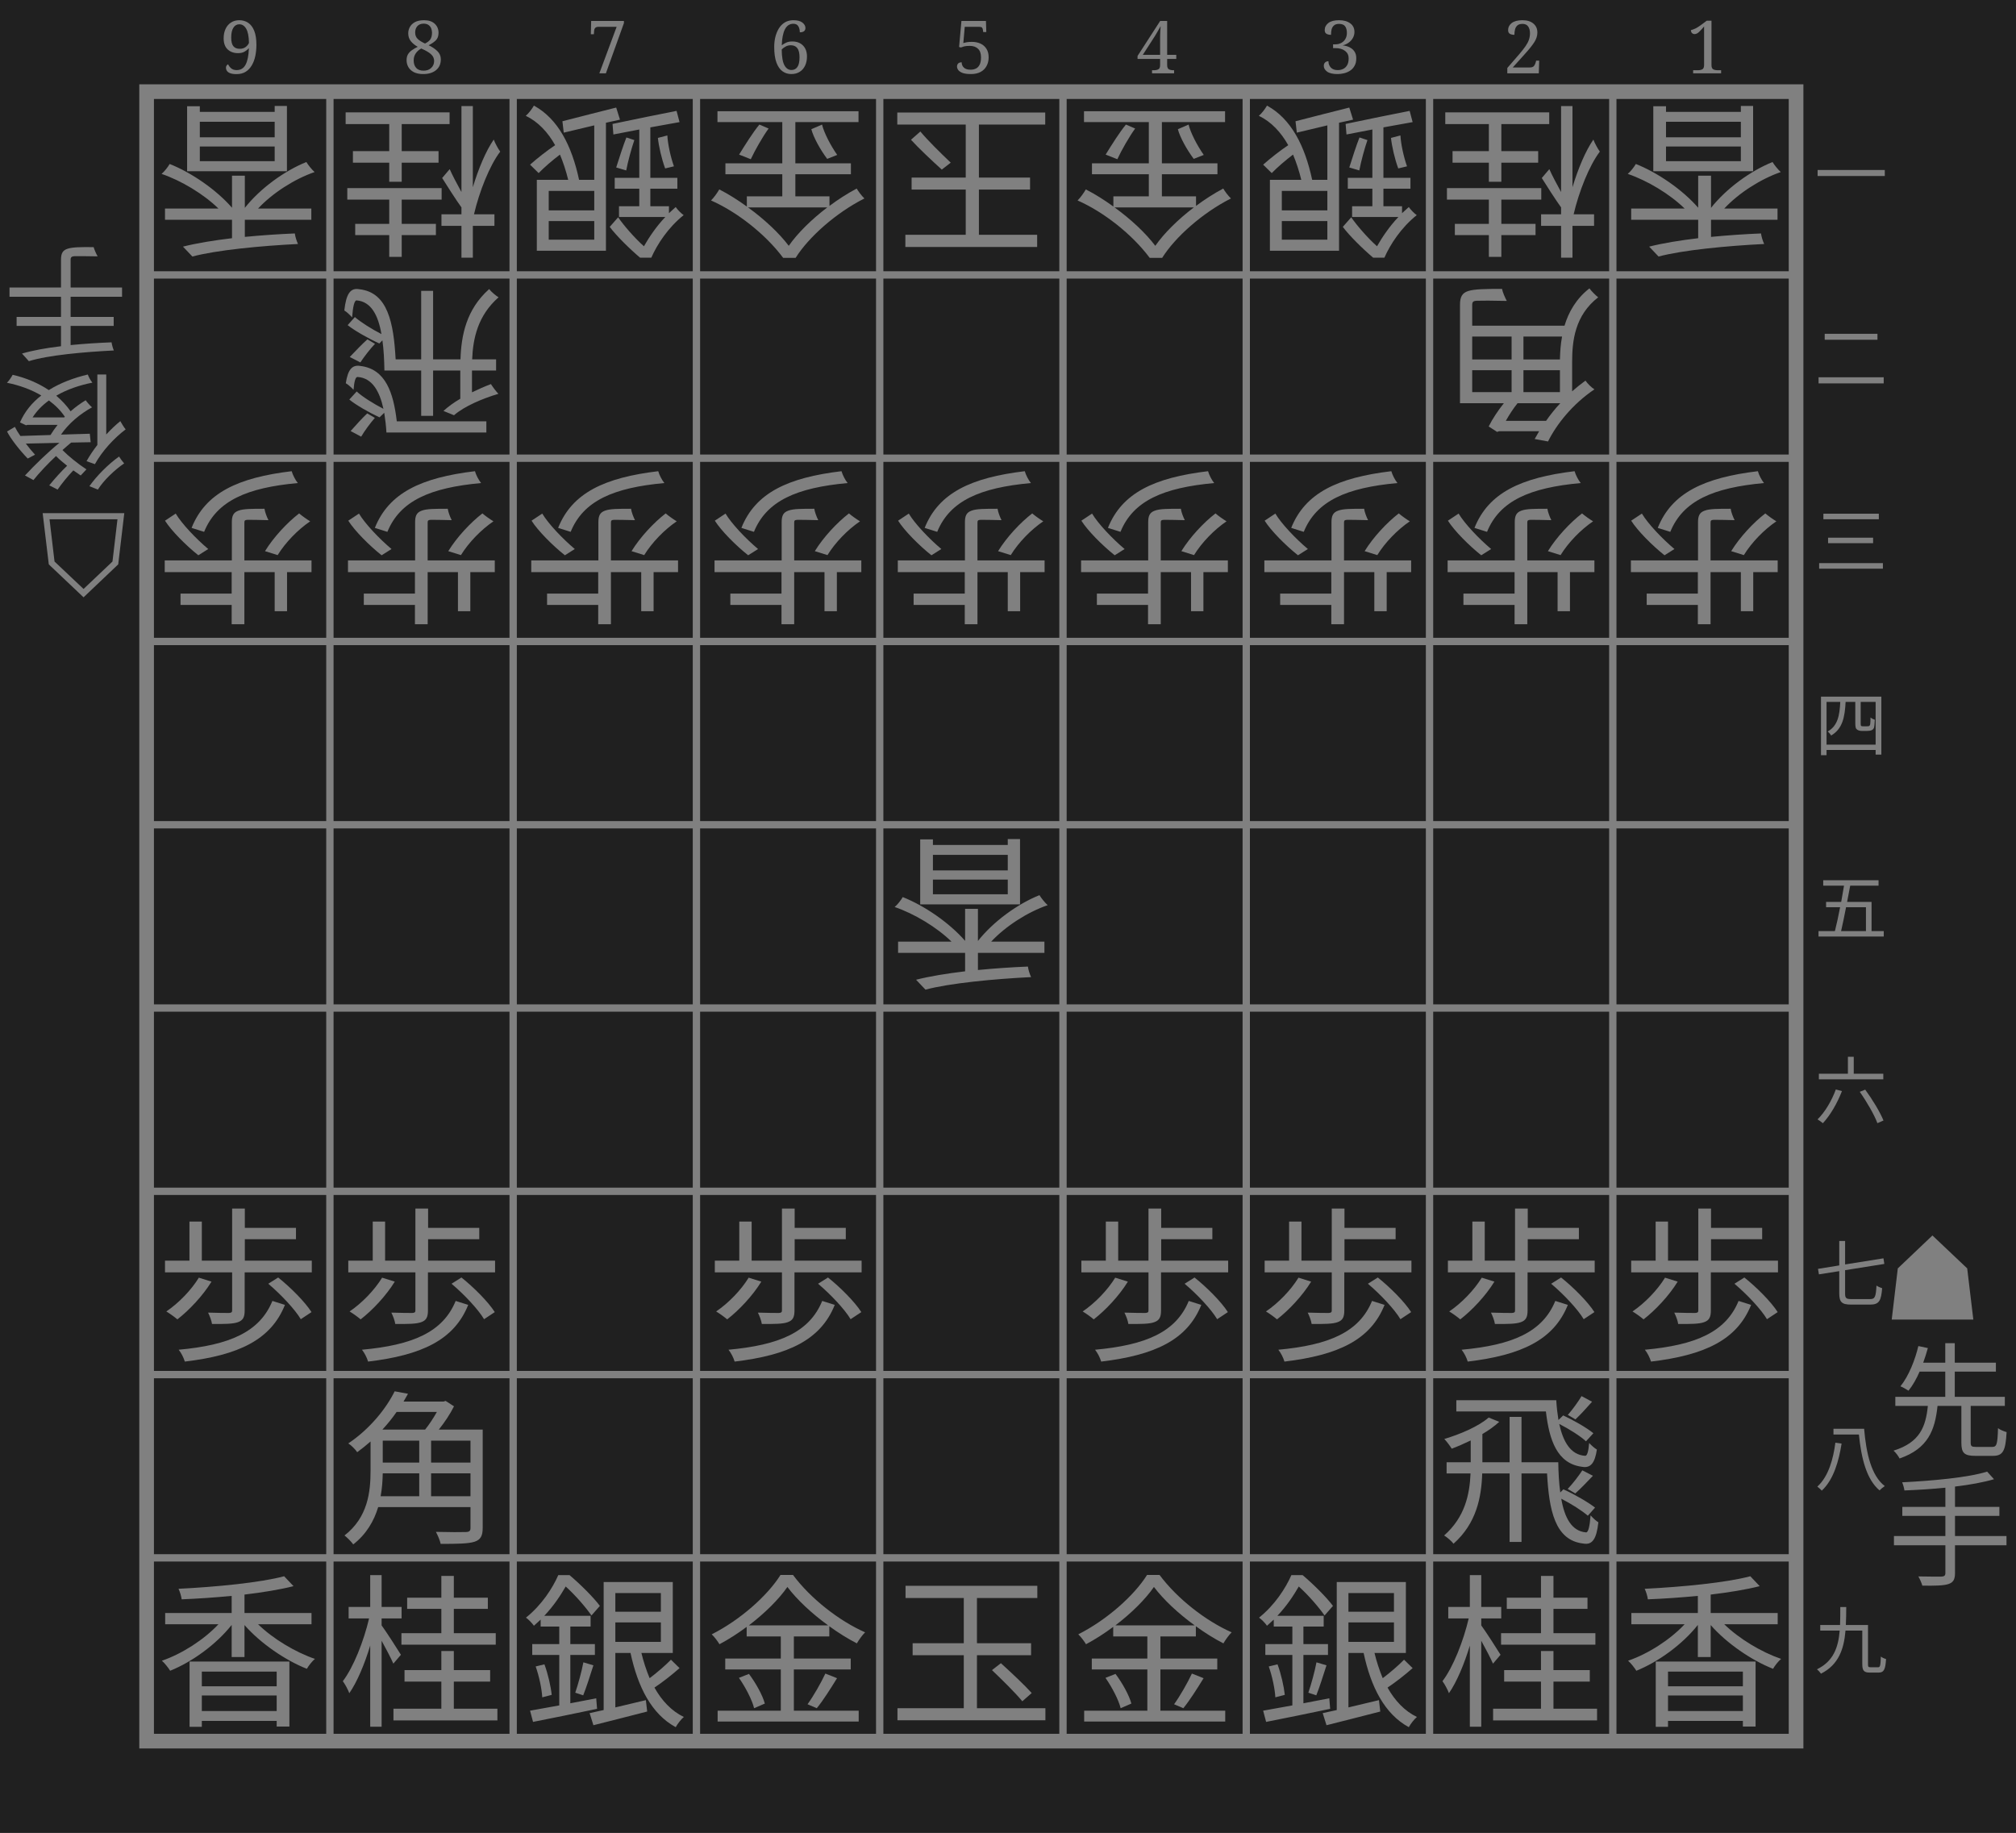
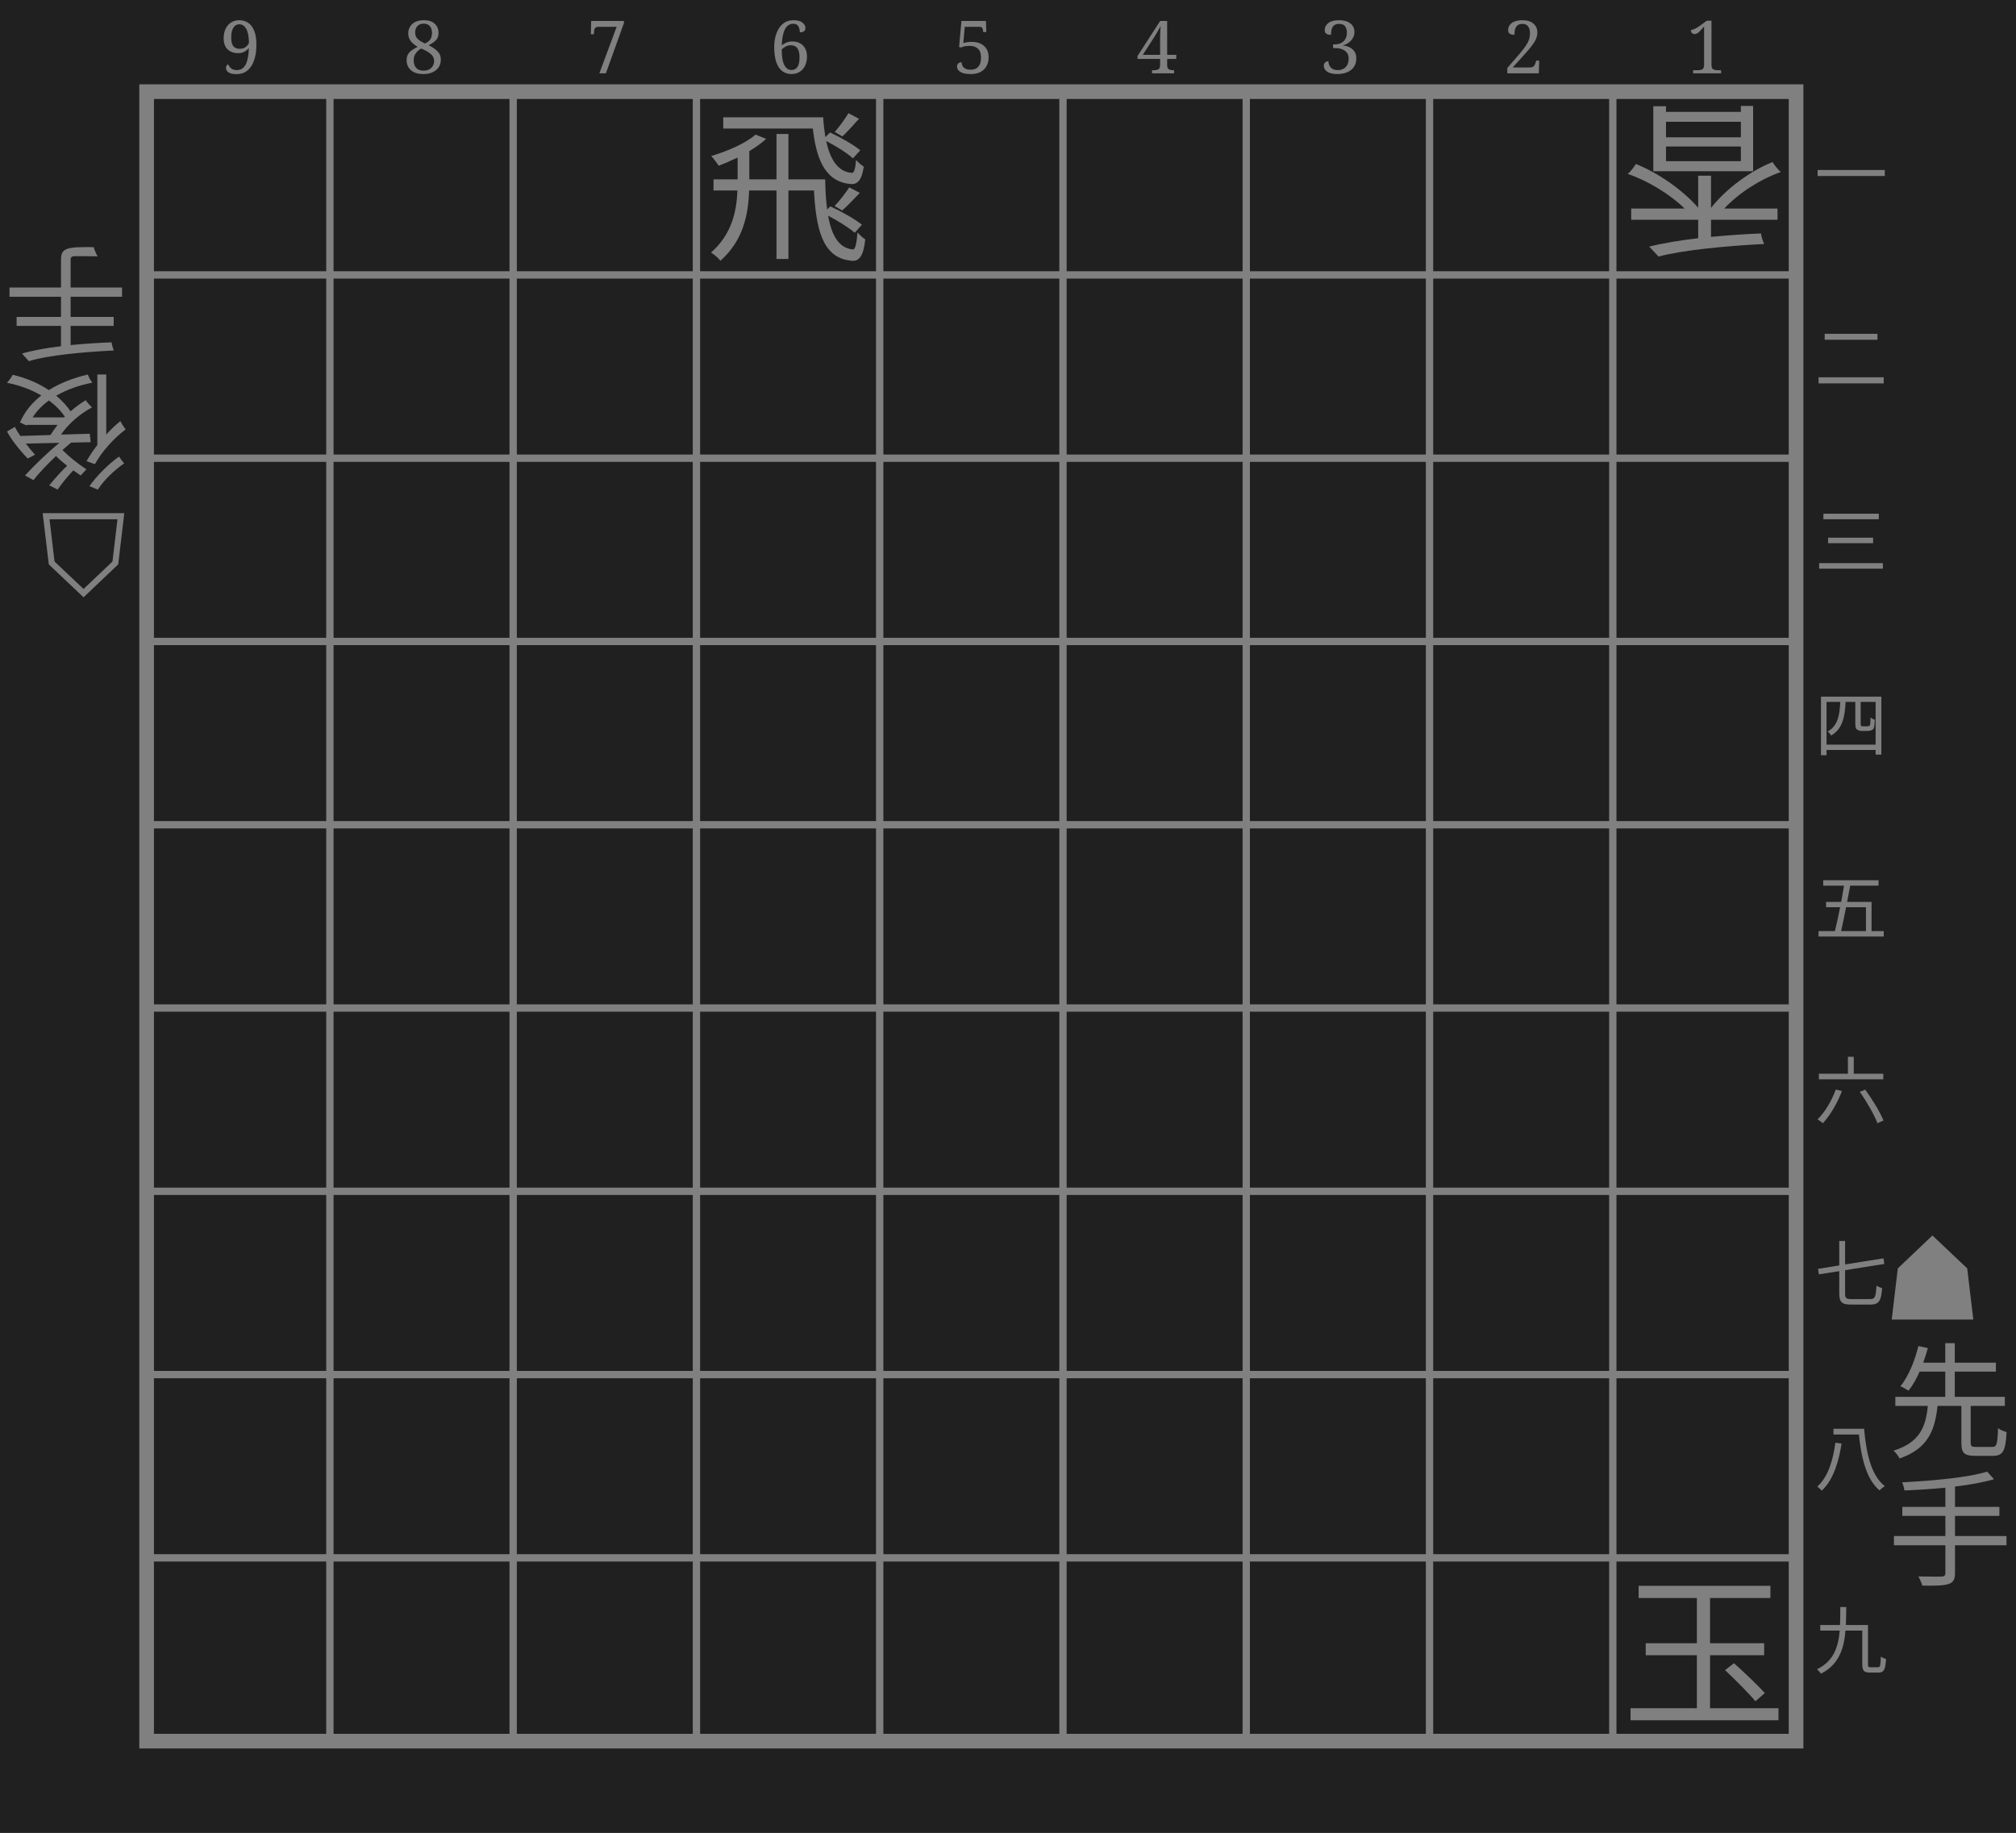
<svg xmlns="http://www.w3.org/2000/svg" baseProfile="full" height="500.0" version="1.1" width="550.0">
  <defs />
  <rect fill="#202020" height="500" width="575.0" x="0" y="0" />
  <g transform="scale(1.0)">
    <rect fill="#202020" height="500" width="550" x="0" y="0" />
    <g transform="translate(15,0) translate(25.0,25.0)">
      <g id="hlines" stroke="gray">
        <line stroke-width="2px" x1="0" x2="450" y1="50" y2="50" />
        <line stroke-width="2px" x1="0" x2="450" y1="100" y2="100" />
        <line stroke-width="2px" x1="0" x2="450" y1="150" y2="150" />
        <line stroke-width="2px" x1="0" x2="450" y1="200" y2="200" />
        <line stroke-width="2px" x1="0" x2="450" y1="250" y2="250" />
        <line stroke-width="2px" x1="0" x2="450" y1="300" y2="300" />
        <line stroke-width="2px" x1="0" x2="450" y1="350" y2="350" />
        <line stroke-width="2px" x1="0" x2="450" y1="400" y2="400" />
      </g>
      <g id="vline" stroke="gray">
        <line stroke-width="2px" x1="50" x2="50" y1="0" y2="450" />
        <line stroke-width="2px" x1="100" x2="100" y1="0" y2="450" />
        <line stroke-width="2px" x1="150" x2="150" y1="0" y2="450" />
        <line stroke-width="2px" x1="200" x2="200" y1="0" y2="450" />
        <line stroke-width="2px" x1="250" x2="250" y1="0" y2="450" />
        <line stroke-width="2px" x1="300" x2="300" y1="0" y2="450" />
        <line stroke-width="2px" x1="350" x2="350" y1="0" y2="450" />
        <line stroke-width="2px" x1="400" x2="400" y1="0" y2="450" />
      </g>
      <rect fill="none" height="450" stroke="gray" stroke-width="4px" width="450" x="0" y="0" />
      <g fill="gray" id="cord">
        <text font-family="Serif" font-size="20px" x="455.0" y="30.0">一</text>
        <text font-family="Serif" font-size="20px" x="420.0" y="-5.0">1</text>
        <text font-family="Serif" font-size="20px" x="455.0" y="80.0">二</text>
        <text font-family="Serif" font-size="20px" x="370.0" y="-5.0">2</text>
        <text font-family="Serif" font-size="20px" x="455.0" y="130.0">三</text>
        <text font-family="Serif" font-size="20px" x="320.0" y="-5.0">3</text>
        <text font-family="Serif" font-size="20px" x="455.0" y="180.0">四</text>
        <text font-family="Serif" font-size="20px" x="270.0" y="-5.0">4</text>
        <text font-family="Serif" font-size="20px" x="455.0" y="230">五</text>
        <text font-family="Serif" font-size="20px" x="220" y="-5.0">5</text>
        <text font-family="Serif" font-size="20px" x="455.0" y="280.0">六</text>
        <text font-family="Serif" font-size="20px" x="170.0" y="-5.0">6</text>
        <text font-family="Serif" font-size="20px" x="455.0" y="330.0">七</text>
        <text font-family="Serif" font-size="20px" x="120.0" y="-5.0">7</text>
        <text font-family="Serif" font-size="20px" x="455.0" y="380.0">八</text>
        <text font-family="Serif" font-size="20px" x="70.0" y="-5.0">8</text>
        <text font-family="Serif" font-size="20px" x="455.0" y="430.0">九</text>
        <text font-family="Serif" font-size="20px" x="20.0" y="-5.0">9</text>
      </g>
      <g>
-         <text fill="gray" font-family="Serif" font-size="45px" x="402.5" y="342.5">歩</text>
-         <text fill="gray" font-family="Serif" font-size="45px" x="352.5" y="342.5">歩</text>
-         <text fill="gray" font-family="Serif" font-size="45px" x="302.5" y="342.5">歩</text>
-         <text fill="gray" font-family="Serif" font-size="45px" x="252.5" y="342.5">歩</text>
-         <text fill="gray" font-family="Serif" font-size="45px" x="152.5" y="342.5">歩</text>
-         <text fill="gray" font-family="Serif" font-size="45px" x="52.5" y="342.5">歩</text>
-         <text fill="gray" font-family="Serif" font-size="45px" x="2.5" y="342.5">歩</text>
-         <text fill="gray" font-family="Serif" font-size="45px" x="402.5" y="442.5">香</text>
-         <text fill="gray" font-family="Serif" font-size="45px" x="2.5" y="442.5">香</text>
-         <text fill="gray" font-family="Serif" font-size="45px" x="352.5" y="442.5">桂</text>
-         <text fill="gray" font-family="Serif" font-size="45px" x="52.5" y="442.5">桂</text>
-         <text fill="gray" font-family="Serif" font-size="45px" x="302.5" y="442.5">銀</text>
-         <text fill="gray" font-family="Serif" font-size="45px" x="102.5" y="442.5">銀</text>
-         <text fill="gray" font-family="Serif" font-size="45px" x="52.5" y="392.5">角</text>
-         <text fill="gray" font-family="Serif" font-size="45px" x="352.5" y="392.5">飛</text>
-         <text fill="gray" font-family="Serif" font-size="45px" x="252.5" y="442.5">金</text>
-         <text fill="gray" font-family="Serif" font-size="45px" x="152.5" y="442.5">金</text>
-         <text fill="gray" font-family="Serif" font-size="45px" x="202.5" y="442.5">玉</text>
+         <text fill="gray" font-family="Serif" font-size="45px" x="152.5" y="42.5">飛</text>
+         <text fill="gray" font-family="Serif" font-size="45px" x="402.5" y="442.5">玉</text>
        <text fill="gray" font-family="Serif" font-size="34px" x="475.0" y="335.0">☗</text>
        <text fill="gray" font-family="Serif" font-size="34px" x="475.0" y="370.0">先</text>
        <text fill="gray" font-family="Serif" font-size="34px" x="475.0" y="405.0">手</text>
        <text fill="gray" font-family="Serif" font-size="34px" x="475.0" y="440" />
      </g>
      <g transform="rotate(180,225.0,225.0)">
-         <text fill="gray" font-family="Serif" font-size="45px" x="2.5" y="342.5">歩</text>
-         <text fill="gray" font-family="Serif" font-size="45px" x="52.5" y="342.5">歩</text>
-         <text fill="gray" font-family="Serif" font-size="45px" x="102.5" y="342.5">歩</text>
-         <text fill="gray" font-family="Serif" font-size="45px" x="152.5" y="342.5">歩</text>
-         <text fill="gray" font-family="Serif" font-size="45px" x="202.5" y="342.5">歩</text>
-         <text fill="gray" font-family="Serif" font-size="45px" x="252.5" y="342.5">歩</text>
-         <text fill="gray" font-family="Serif" font-size="45px" x="302.5" y="342.5">歩</text>
-         <text fill="gray" font-family="Serif" font-size="45px" x="352.5" y="342.5">歩</text>
-         <text fill="gray" font-family="Serif" font-size="45px" x="402.5" y="342.5">歩</text>
        <text fill="gray" font-family="Serif" font-size="45px" x="2.5" y="442.5">香</text>
-         <text fill="gray" font-family="Serif" font-size="45px" x="202.5" y="242.5">香</text>
-         <text fill="gray" font-family="Serif" font-size="45px" x="402.5" y="442.5">香</text>
-         <text fill="gray" font-family="Serif" font-size="45px" x="52.5" y="442.5">桂</text>
-         <text fill="gray" font-family="Serif" font-size="45px" x="352.5" y="442.5">桂</text>
-         <text fill="gray" font-family="Serif" font-size="45px" x="102.5" y="442.5">銀</text>
-         <text fill="gray" font-family="Serif" font-size="45px" x="302.5" y="442.5">銀</text>
-         <text fill="gray" font-family="Serif" font-size="45px" x="52.5" y="392.5">角</text>
-         <text fill="gray" font-family="Serif" font-size="45px" x="352.5" y="392.5">飛</text>
-         <text fill="gray" font-family="Serif" font-size="45px" x="152.5" y="442.5">金</text>
-         <text fill="gray" font-family="Serif" font-size="45px" x="252.5" y="442.5">金</text>
-         <text fill="gray" font-family="Serif" font-size="45px" x="202.5" y="442.5">玉</text>
        <text fill="gray" font-family="Serif" font-size="34px" x="455.0" y="335.0">☖</text>
        <text fill="gray" font-family="Serif" font-size="34px" x="455.0" y="370.0">後</text>
        <text fill="gray" font-family="Serif" font-size="34px" x="455.0" y="405.0">手</text>
        <text fill="gray" font-family="Serif" font-size="34px" x="455.0" y="440" />
      </g>
    </g>
  </g>
</svg>
